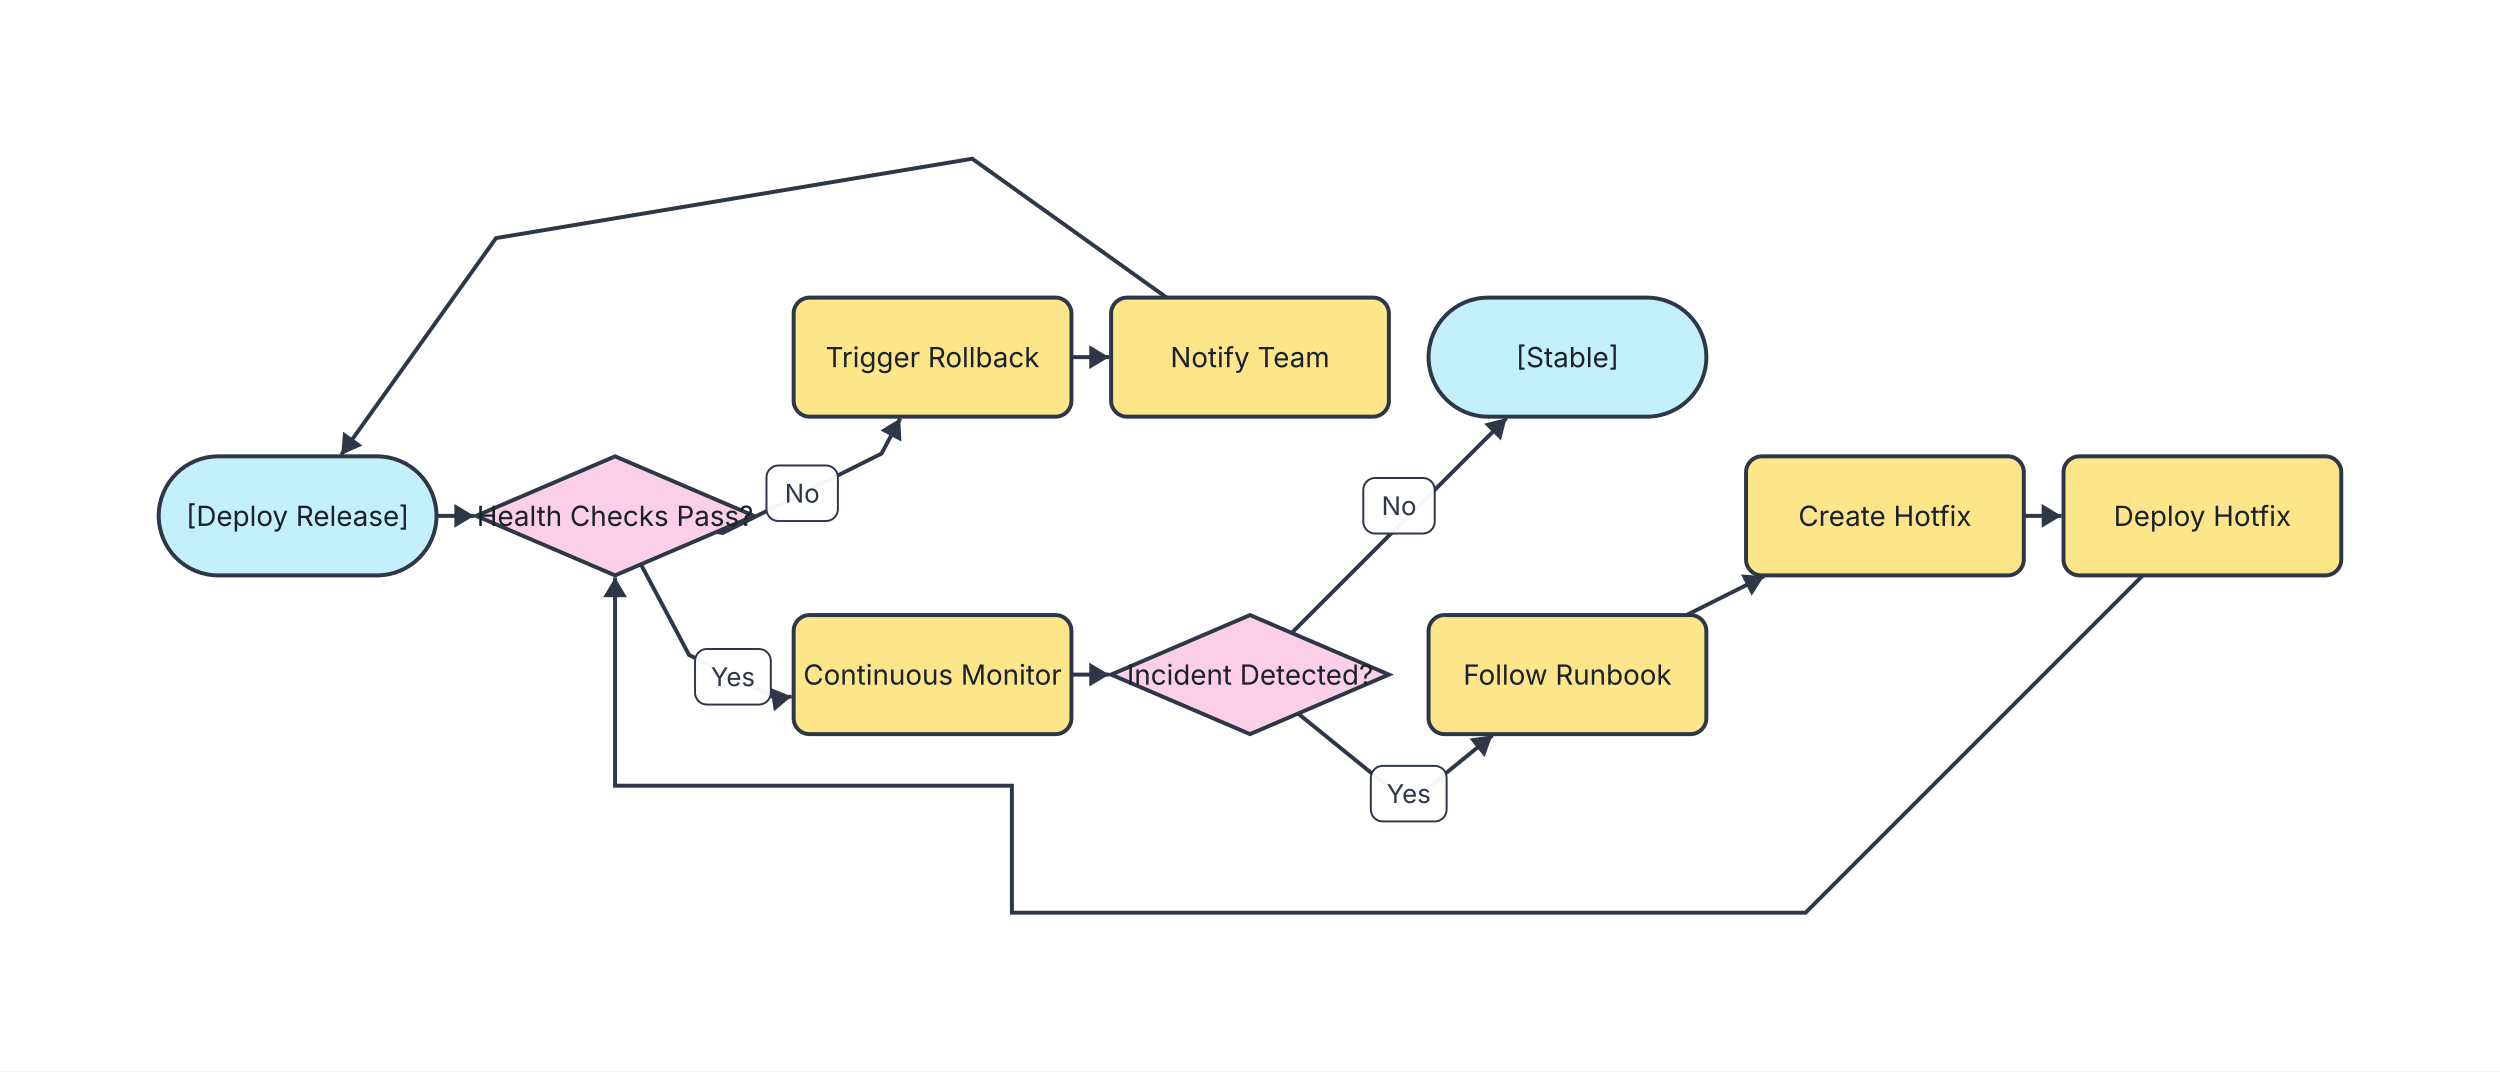
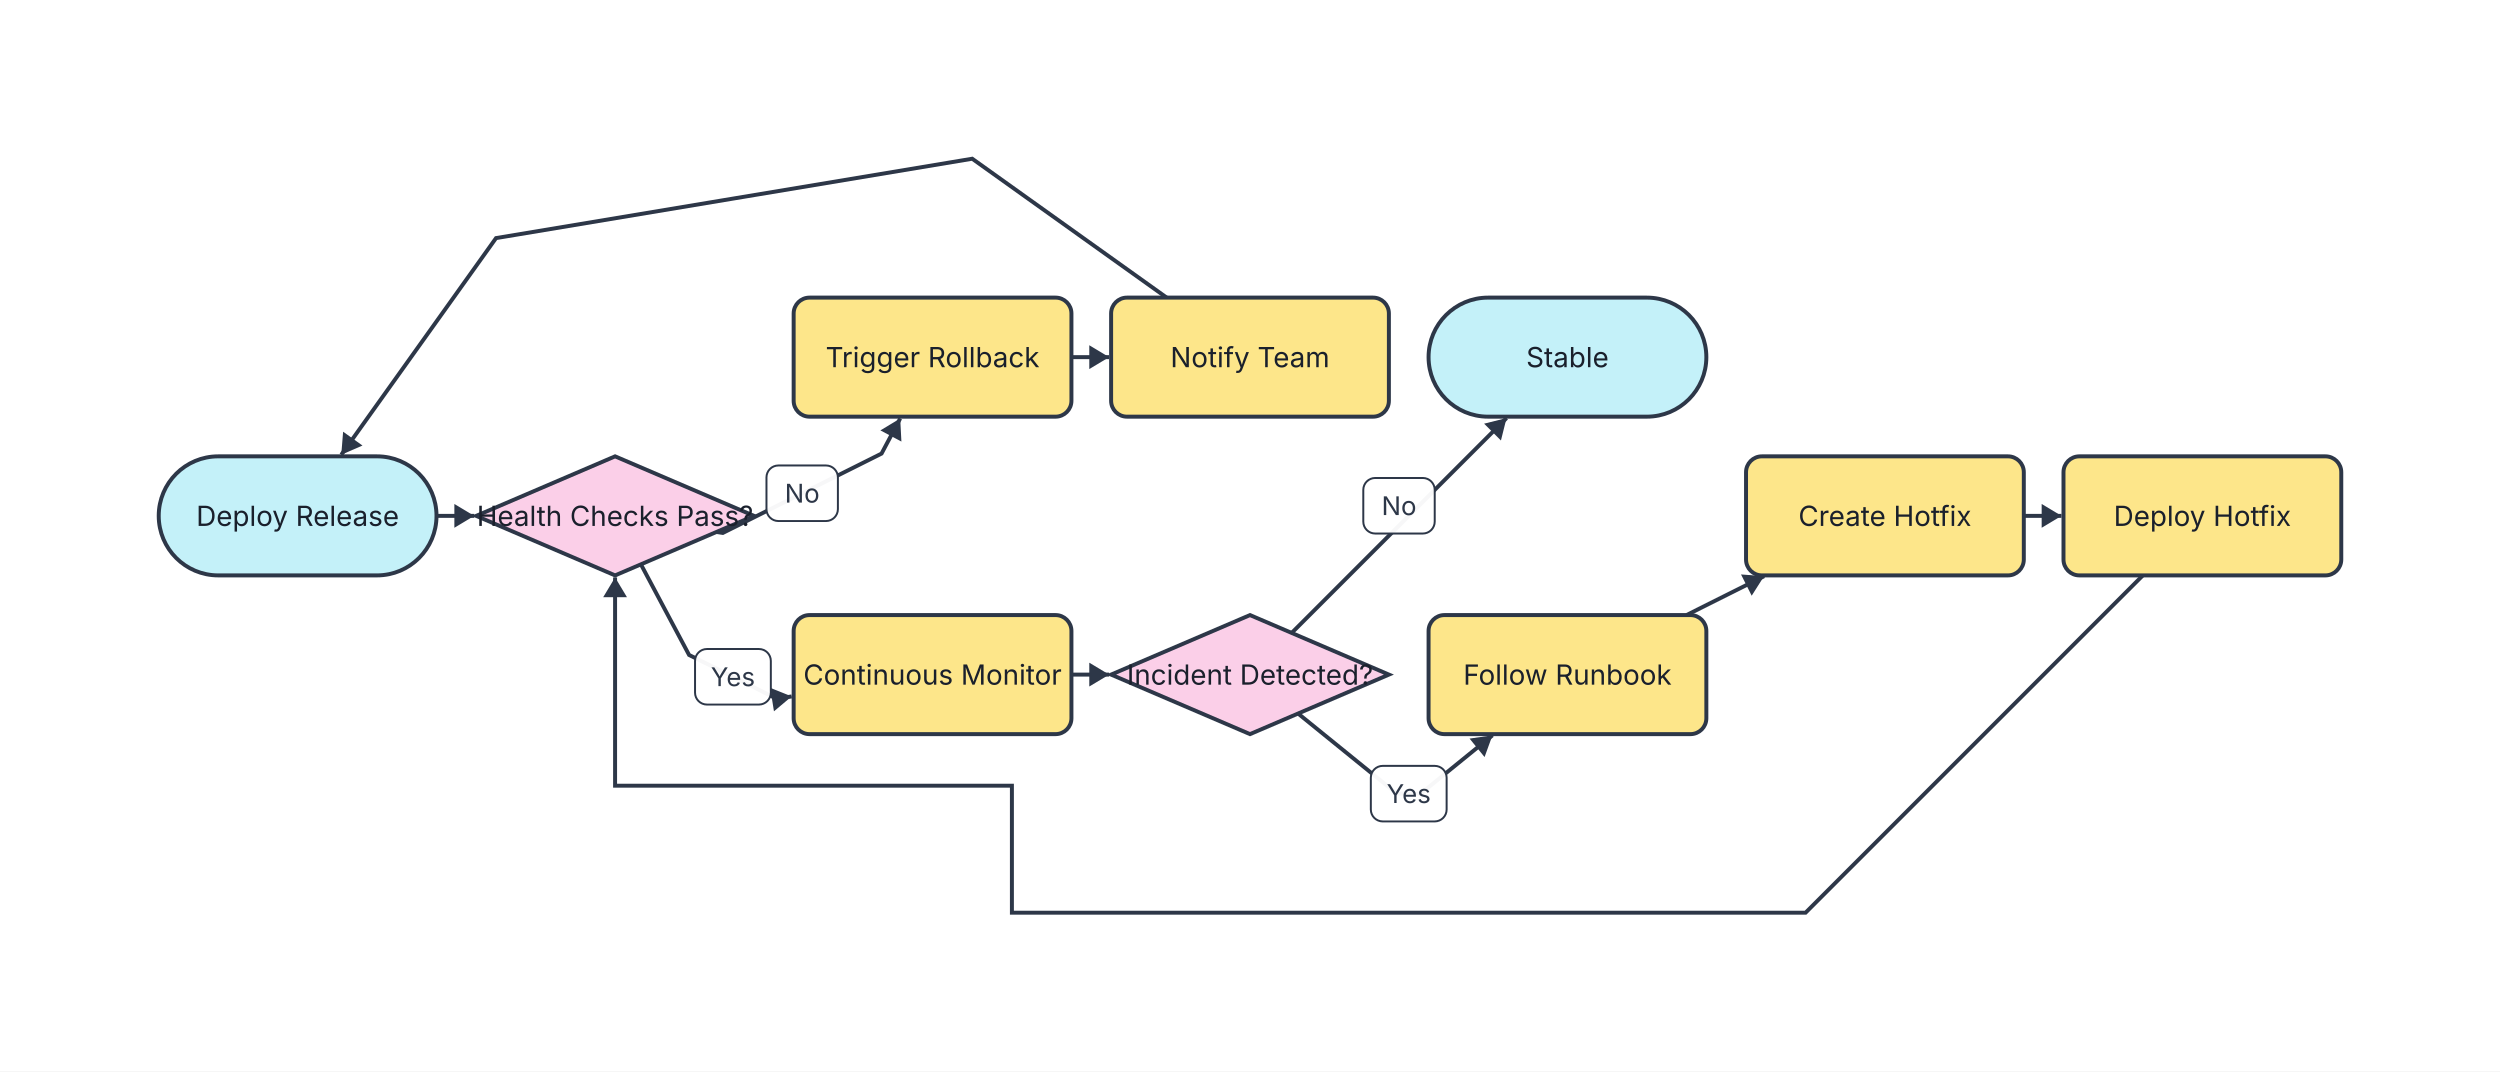
<svg xmlns="http://www.w3.org/2000/svg" width="1260" height="540" viewBox="0 0 1260 540" font-family="Inter, system-ui, sans-serif">
  <defs>
    <marker id="arrow-end" markerWidth="8" markerHeight="8" refX="6" refY="4" orient="auto" markerUnits="strokeWidth">
      <path d="M1,1 L6,4 L1,7 z" fill="context-stroke" />
    </marker>
    <marker id="arrow-start" markerWidth="8" markerHeight="8" refX="2" refY="4" orient="auto" markerUnits="strokeWidth">
      <path d="M7,1 L2,4 L7,7 z" fill="context-stroke" />
    </marker>
  </defs>
  <rect width="100%" height="100%" fill="white" />
  <line x1="220.0" y1="260.0" x2="239.0" y2="260.0" stroke="#2d3748" stroke-width="2" marker-end="url(#arrow-end)" />
  <polyline points="361.1,268.1 364.3,268.6 404.3,248.6 444.3,228.6 453.7,210.9" fill="none" stroke="#2d3748" stroke-width="2" marker-end="url(#arrow-end)" />
  <g pointer-events="none">
    <rect x="386.3" y="234.6" width="36.0" height="28.0" rx="6" ry="6" fill="white" fill-opacity="0.96" stroke="#2d3748" stroke-width="1" />
    <text x="404.3" y="248.6" fill="#2d3748" font-size="13" text-anchor="middle" dominant-baseline="middle" xml:space="preserve">No</text>
  </g>
  <line x1="540.0" y1="180.0" x2="559.0" y2="180.0" stroke="#2d3748" stroke-width="2" marker-end="url(#arrow-end)" />
  <polyline points="588.0,150.0 490.0,80.0 370.0,100.0 250.0,120.0 172.0,229.2" fill="none" stroke="#2d3748" stroke-width="2" marker-end="url(#arrow-end)" />
  <polyline points="323.0,284.4 347.3,330.1 369.4,341.1 391.5,352.2 399.0,351.0" fill="none" stroke="#2d3748" stroke-width="2" marker-end="url(#arrow-end)" />
  <g pointer-events="none">
    <rect x="350.3" y="327.1" width="38.2" height="28.0" rx="6" ry="6" fill="white" fill-opacity="0.96" stroke="#2d3748" stroke-width="1" />
    <text x="369.4" y="341.1" fill="#2d3748" font-size="13" text-anchor="middle" dominant-baseline="middle" xml:space="preserve">Yes</text>
  </g>
  <line x1="540.0" y1="340.0" x2="559.0" y2="340.0" stroke="#2d3748" stroke-width="2" marker-end="url(#arrow-end)" />
  <line x1="651.0" y1="319.0" x2="759.3" y2="210.7" stroke="#2d3748" stroke-width="2" marker-end="url(#arrow-end)" />
  <g pointer-events="none">
    <rect x="687.1" y="240.9" width="36.0" height="28.0" rx="6" ry="6" fill="white" fill-opacity="0.96" stroke="#2d3748" stroke-width="1" />
    <text x="705.1" y="254.9" fill="#2d3748" font-size="13" text-anchor="middle" dominant-baseline="middle" xml:space="preserve">No</text>
  </g>
  <polyline points="654.2,359.6 704.0,400.0 710.0,400.0 716.0,400.0 752.2,370.6" fill="none" stroke="#2d3748" stroke-width="2" marker-end="url(#arrow-end)" />
  <g pointer-events="none">
    <rect x="690.9" y="386.0" width="38.2" height="28.0" rx="6" ry="6" fill="white" fill-opacity="0.96" stroke="#2d3748" stroke-width="1" />
    <text x="710.0" y="400.0" fill="#2d3748" font-size="13" text-anchor="middle" dominant-baseline="middle" xml:space="preserve">Yes</text>
  </g>
  <line x1="850.0" y1="310.0" x2="889.1" y2="290.4" stroke="#2d3748" stroke-width="2" marker-end="url(#arrow-end)" />
  <line x1="1020.0" y1="260.0" x2="1039.0" y2="260.0" stroke="#2d3748" stroke-width="2" marker-end="url(#arrow-end)" />
  <polyline points="1080.0,290.0 910.0,460.0 510.0,460.0 510.0,396.0 310.0,396.0 310.0,291.0" fill="none" stroke="#2d3748" stroke-width="2" marker-end="url(#arrow-end)" />
+   <rect x="880.0" y="230.0" width="140.0" height="60.0" rx="8" ry="8" fill="#fde68a" stroke="#2d3748" stroke-width="2" />
+   <text x="950.0" y="260.0" fill="#1a202c" font-size="14" text-anchor="middle" dominant-baseline="middle">Create Hotfix</text>
  <polygon points="630.0,310.0 700.0,340.0 630.0,370.0 560.0,340.0" fill="#fbcfe8" stroke="#2d3748" stroke-width="2" />
  <text x="630.0" y="340.0" fill="#1a202c" font-size="14" text-anchor="middle" dominant-baseline="middle">Incident Detected?</text>
+   <rect x="400.0" y="150.0" width="140.0" height="60.0" rx="8" ry="8" fill="#fde68a" stroke="#2d3748" stroke-width="2" />
+   <text x="470.0" y="180.0" fill="#1a202c" font-size="14" text-anchor="middle" dominant-baseline="middle">Trigger Rollback</text>
+   <rect x="400.0" y="310.0" width="140.0" height="60.0" rx="8" ry="8" fill="#fde68a" stroke="#2d3748" stroke-width="2" />
+   <text x="470.0" y="340.0" fill="#1a202c" font-size="14" text-anchor="middle" dominant-baseline="middle">Continuous Monitor</text>
+   <rect x="560.0" y="150.0" width="140.0" height="60.0" rx="8" ry="8" fill="#fde68a" stroke="#2d3748" stroke-width="2" />
+   <text x="630.0" y="180.0" fill="#1a202c" font-size="14" text-anchor="middle" dominant-baseline="middle">Notify Team</text>
+   <rect x="80.0" y="230.0" width="140.0" height="60.0" rx="30" ry="30" fill="#c4f1f9" stroke="#2d3748" stroke-width="2" />
+   <text x="150.0" y="260.0" fill="#1a202c" font-size="14" text-anchor="middle" dominant-baseline="middle">Deploy Release</text>
  <rect x="720.0" y="150.0" width="140.0" height="60.0" rx="30" ry="30" fill="#c4f1f9" stroke="#2d3748" stroke-width="2" />
-   <text x="790.0" y="180.0" fill="#1a202c" font-size="14" text-anchor="middle" dominant-baseline="middle">[Stable]</text>
+   <text x="790.0" y="180.0" fill="#1a202c" font-size="14" text-anchor="middle" dominant-baseline="middle">Stable</text>
+   <rect x="1040.0" y="230.0" width="140.0" height="60.0" rx="8" ry="8" fill="#fde68a" stroke="#2d3748" stroke-width="2" />
+   <text x="1110.0" y="260.0" fill="#1a202c" font-size="14" text-anchor="middle" dominant-baseline="middle">Deploy Hotfix</text>
  <rect x="720.0" y="310.0" width="140.0" height="60.0" rx="8" ry="8" fill="#fde68a" stroke="#2d3748" stroke-width="2" />
  <text x="790.0" y="340.0" fill="#1a202c" font-size="14" text-anchor="middle" dominant-baseline="middle">Follow Runbook</text>
-   <rect x="560.0" y="150.0" width="140.0" height="60.0" rx="8" ry="8" fill="#fde68a" stroke="#2d3748" stroke-width="2" />
-   <text x="630.0" y="180.0" fill="#1a202c" font-size="14" text-anchor="middle" dominant-baseline="middle">Notify Team</text>
  <polygon points="310.0,230.0 380.0,260.0 310.0,290.0 240.0,260.0" fill="#fbcfe8" stroke="#2d3748" stroke-width="2" />
  <text x="310.0" y="260.0" fill="#1a202c" font-size="14" text-anchor="middle" dominant-baseline="middle">Health Checks Pass?</text>
-   <rect x="1040.0" y="230.0" width="140.0" height="60.0" rx="8" ry="8" fill="#fde68a" stroke="#2d3748" stroke-width="2" />
-   <text x="1110.0" y="260.0" fill="#1a202c" font-size="14" text-anchor="middle" dominant-baseline="middle">Deploy Hotfix</text>
-   <rect x="80.0" y="230.0" width="140.0" height="60.0" rx="30" ry="30" fill="#c4f1f9" stroke="#2d3748" stroke-width="2" />
-   <text x="150.0" y="260.0" fill="#1a202c" font-size="14" text-anchor="middle" dominant-baseline="middle">[Deploy Release]</text>
-   <rect x="880.0" y="230.0" width="140.0" height="60.0" rx="8" ry="8" fill="#fde68a" stroke="#2d3748" stroke-width="2" />
-   <text x="950.0" y="260.0" fill="#1a202c" font-size="14" text-anchor="middle" dominant-baseline="middle">Create Hotfix</text>
-   <rect x="400.0" y="310.0" width="140.0" height="60.0" rx="8" ry="8" fill="#fde68a" stroke="#2d3748" stroke-width="2" />
-   <text x="470.0" y="340.0" fill="#1a202c" font-size="14" text-anchor="middle" dominant-baseline="middle">Continuous Monitor</text>
-   <rect x="400.0" y="150.0" width="140.0" height="60.0" rx="8" ry="8" fill="#fde68a" stroke="#2d3748" stroke-width="2" />
-   <text x="470.0" y="180.0" fill="#1a202c" font-size="14" text-anchor="middle" dominant-baseline="middle">Trigger Rollback</text>
</svg>
